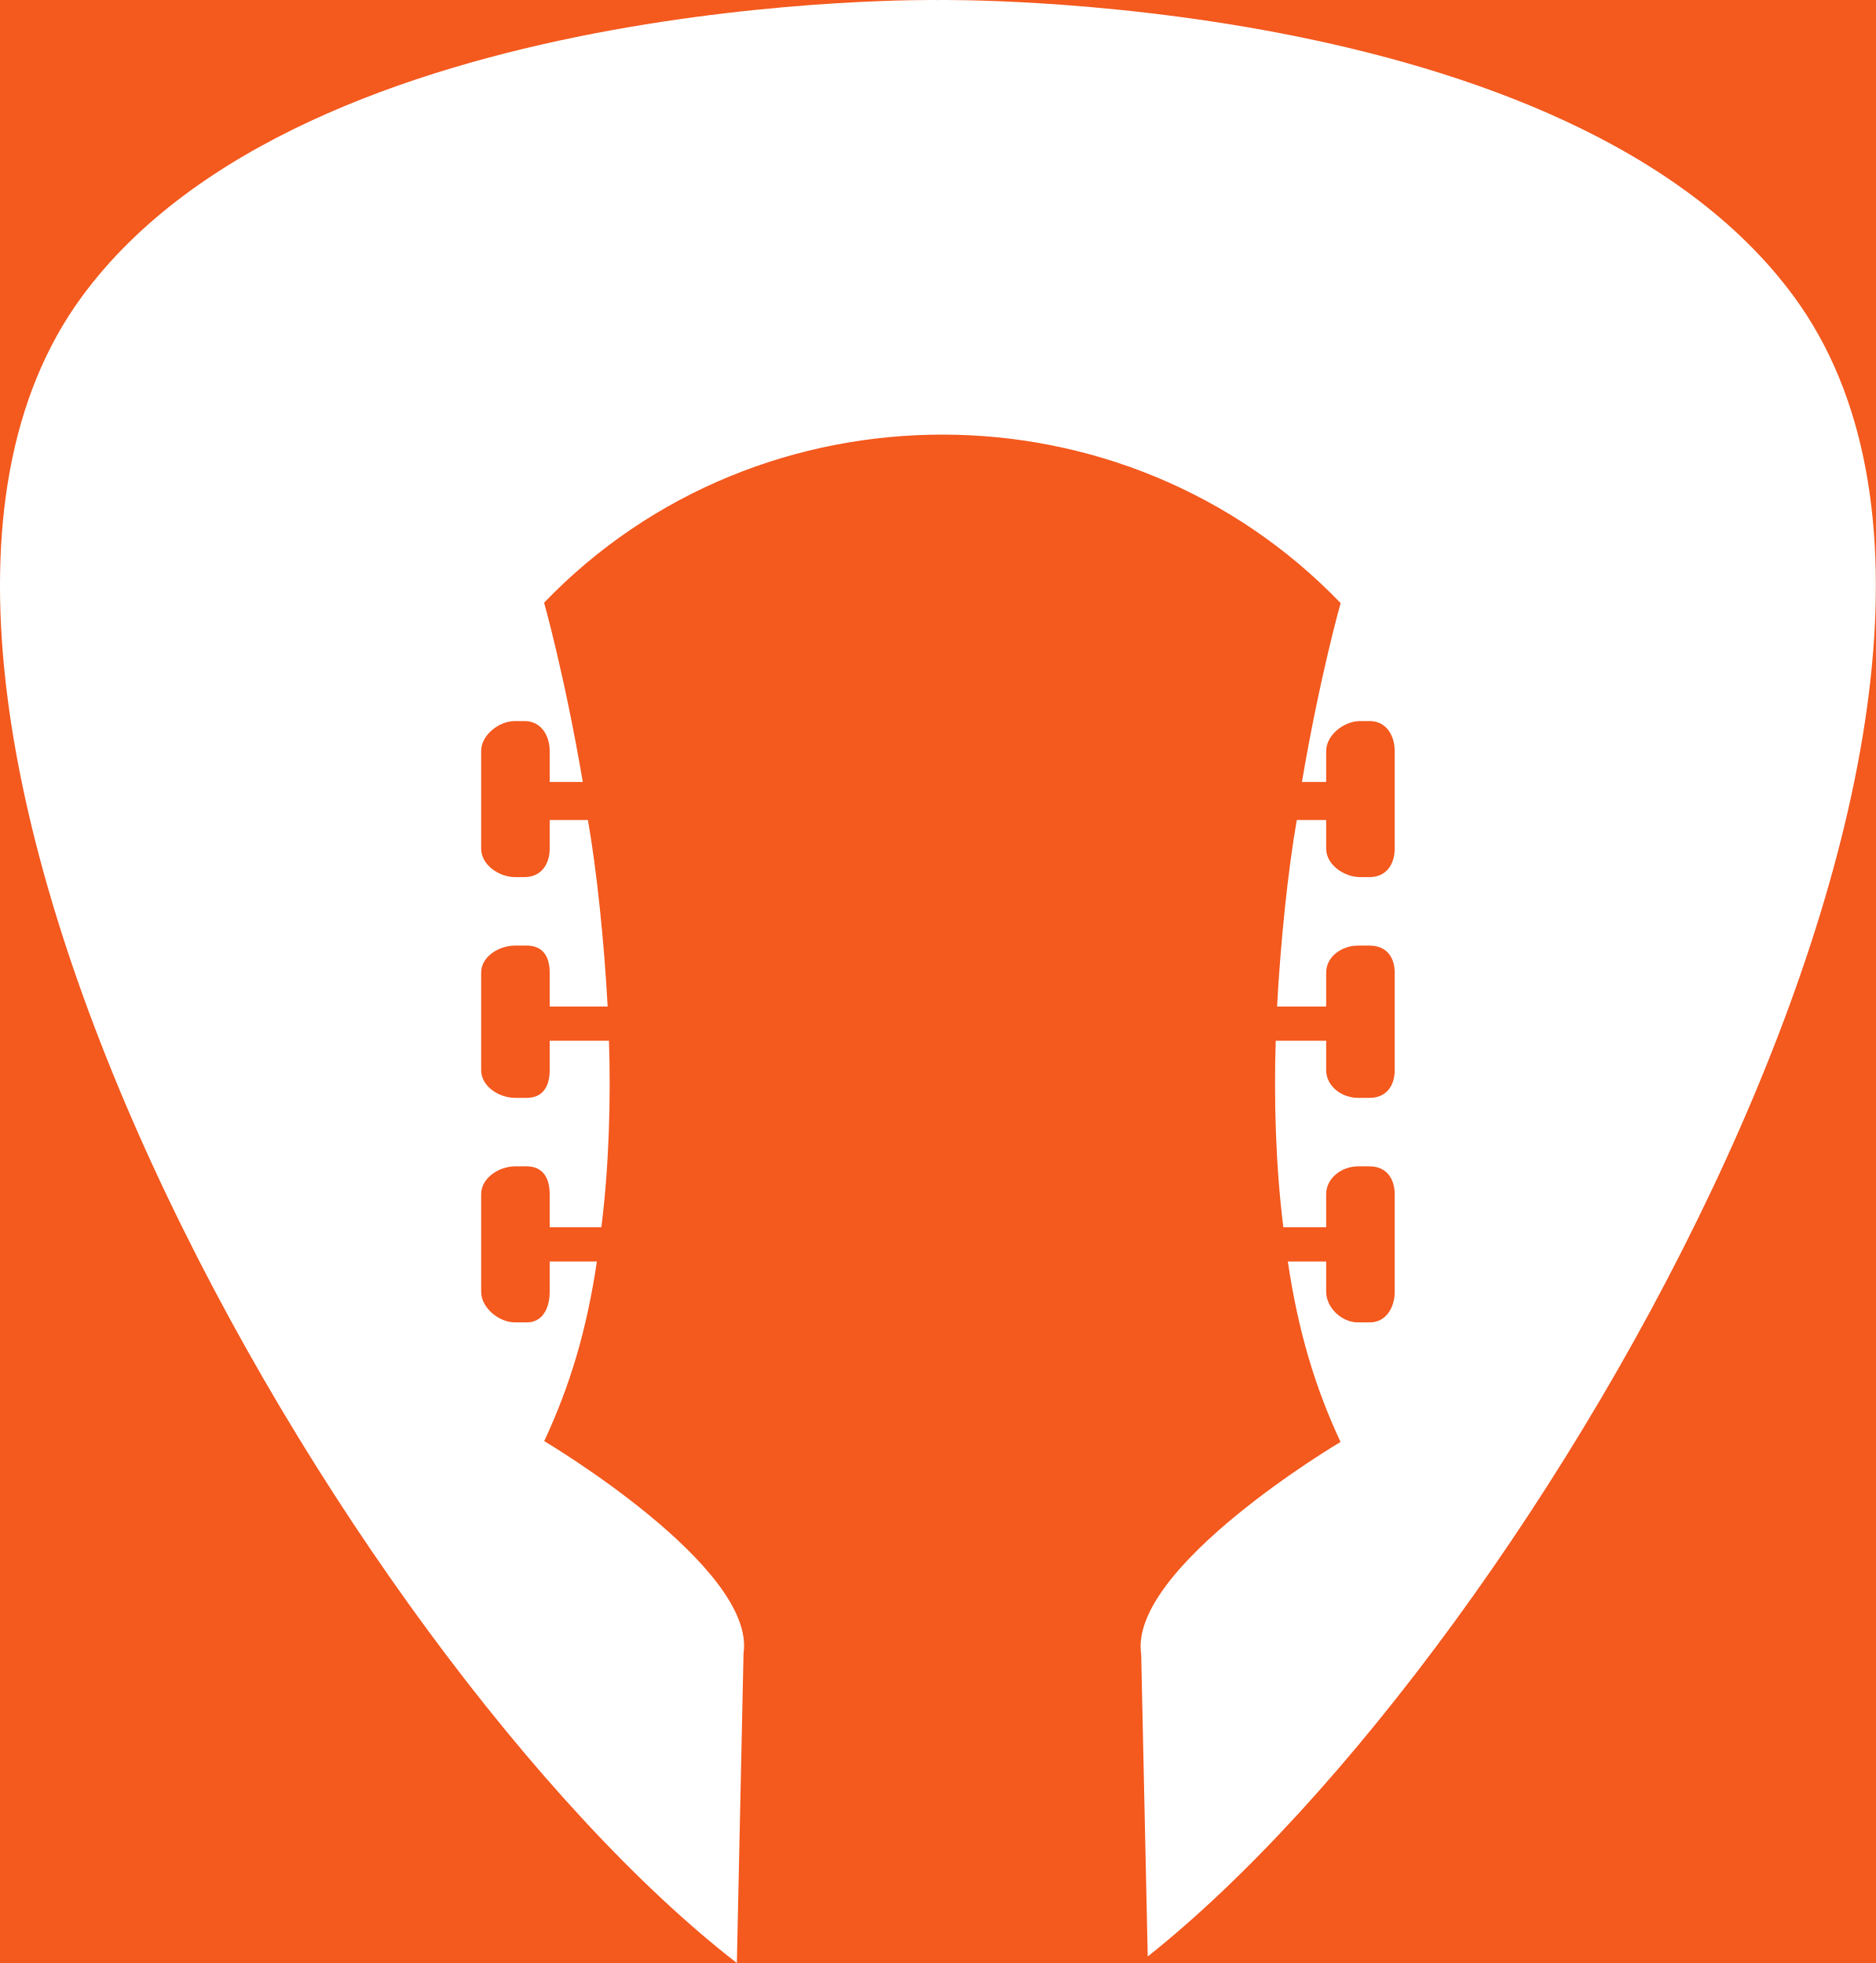
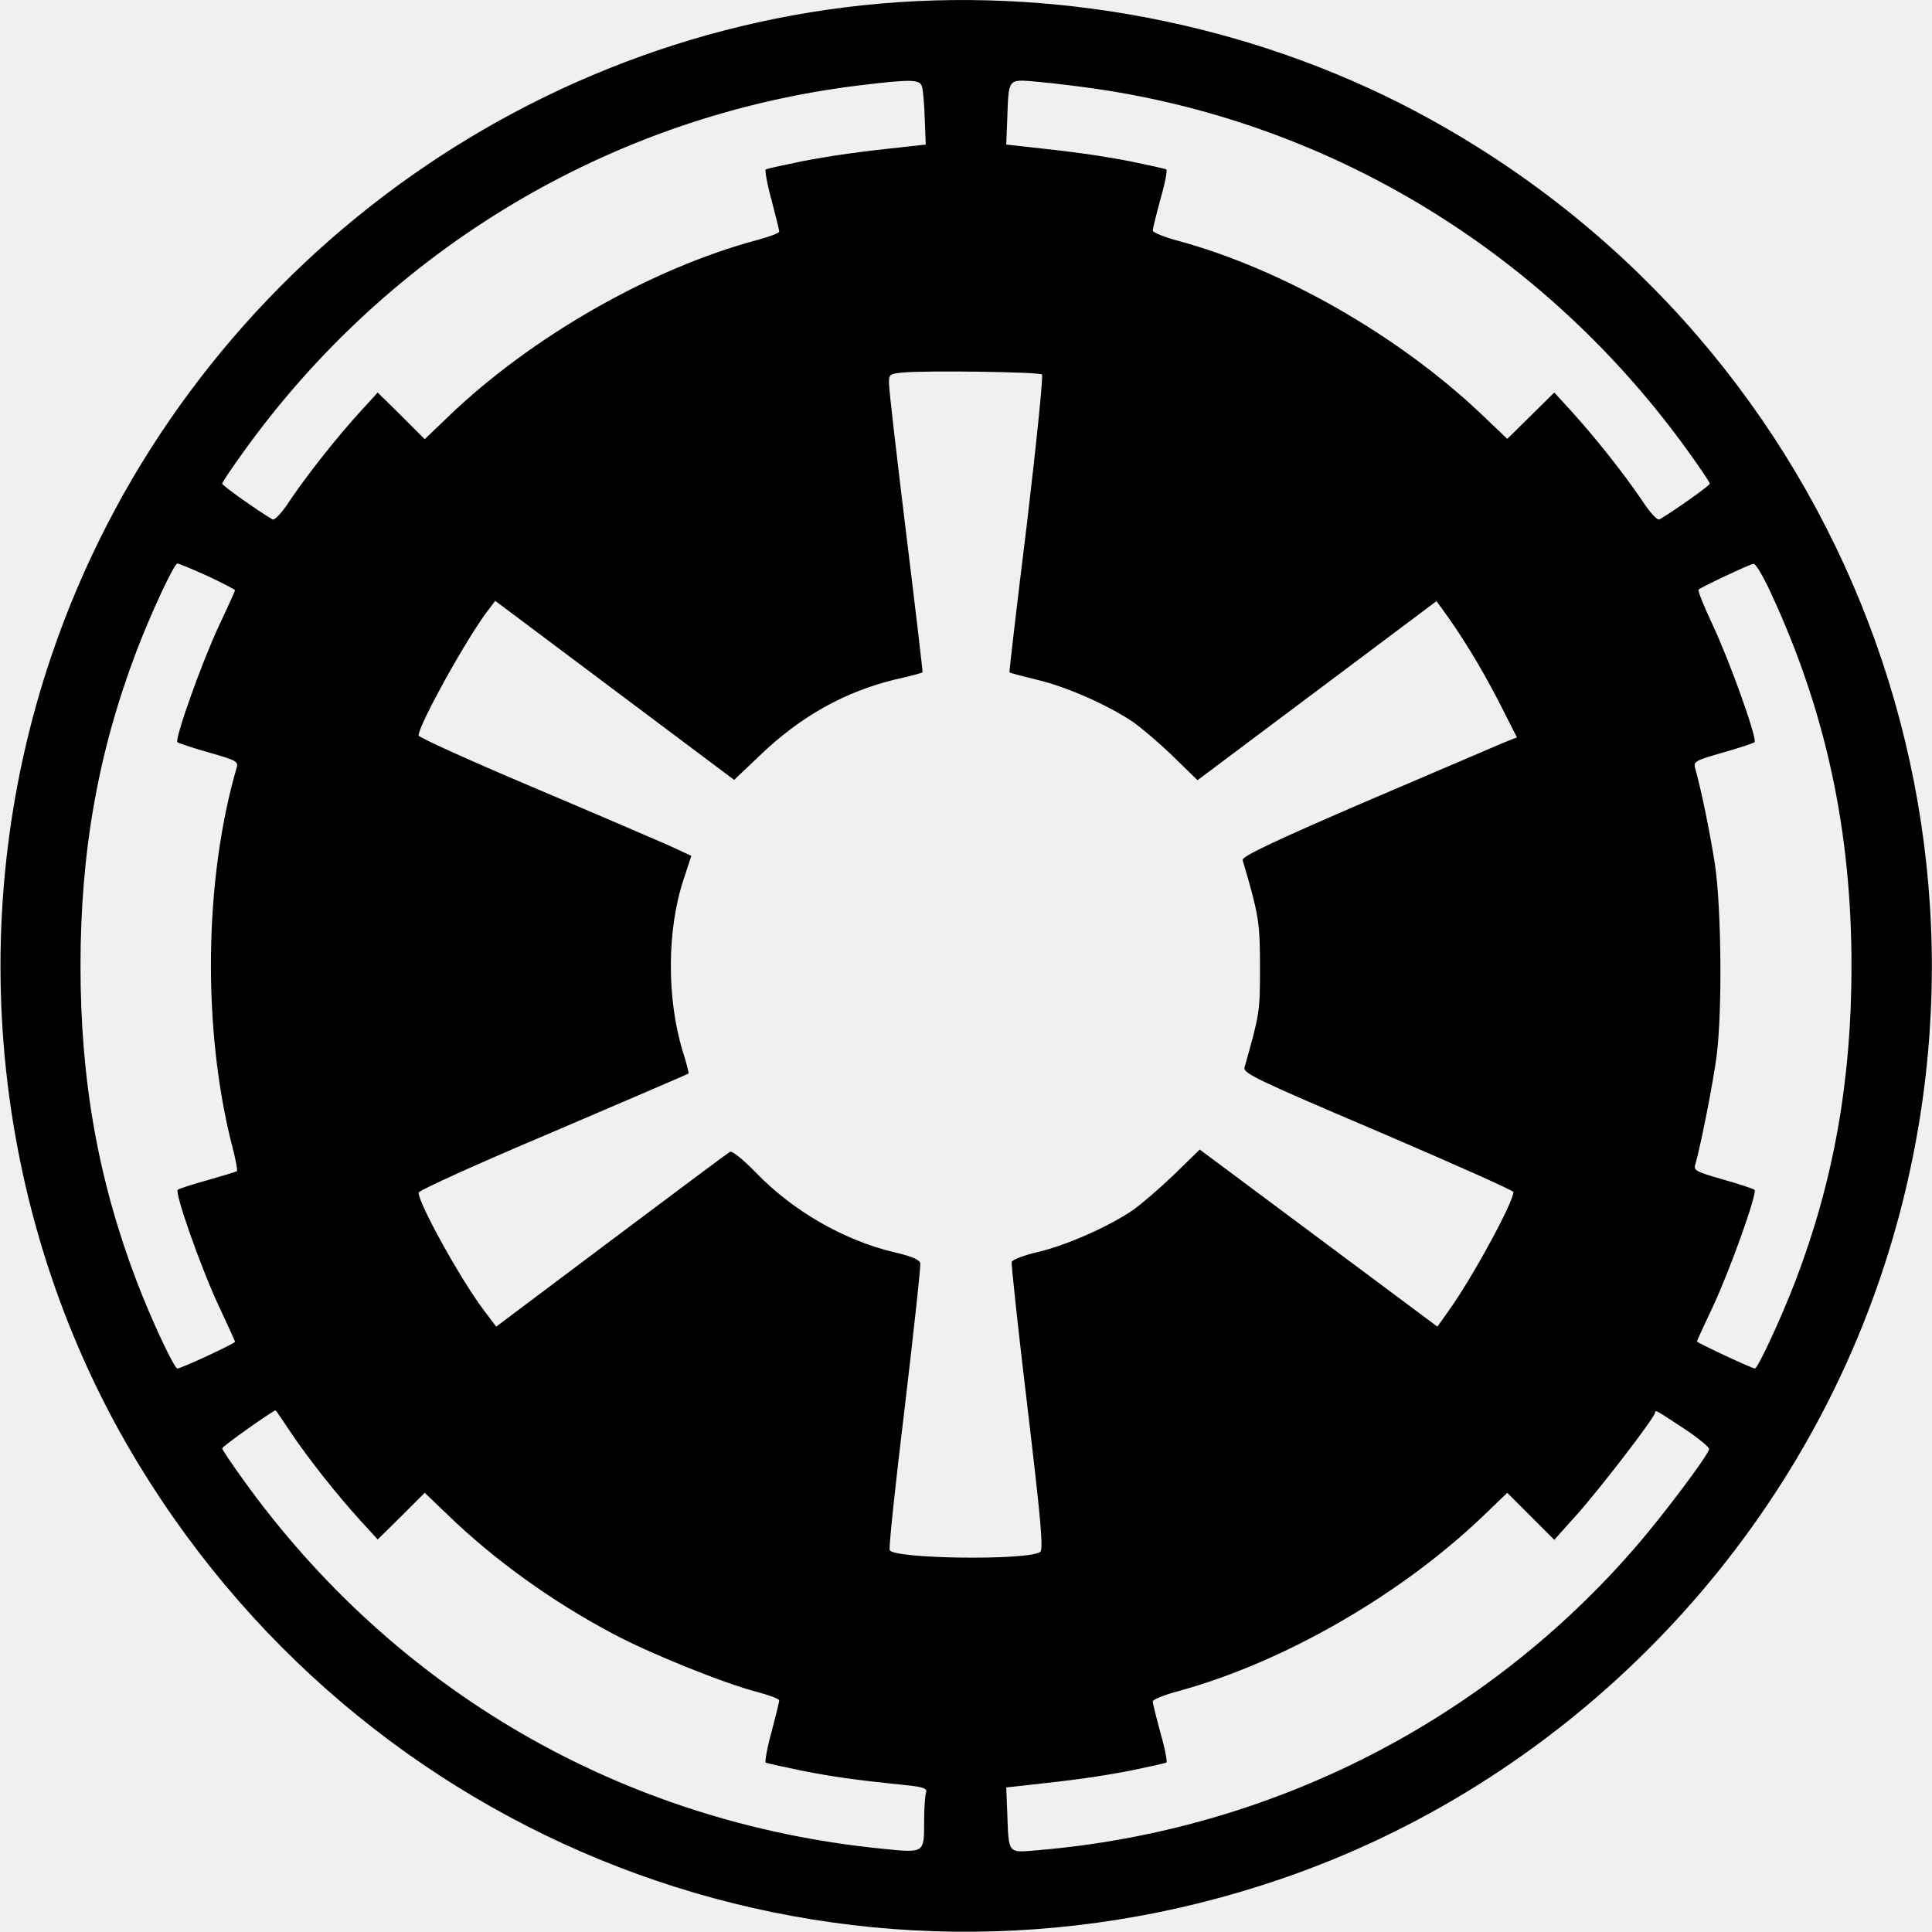
- <svg xmlns="http://www.w3.org/2000/svg" viewBox="0 0 657.101 687.679" height="687.679" width="657.101" xml:space="preserve" id="svg2" version="1.1">
-   <defs id="defs6" />
-   <g transform="matrix(1.333333,0,0,-1.333333,-1071.452,1968.599)" id="g10">
-     <g transform="scale(0.1)" id="g12">
-       <g style="fill:#f4591e;fill-opacity:1" transform="scale(1.28834)" id="g14">
-         <path id="path16" style="fill:#f4591e;fill-opacity:1;fill-rule:nonzero;stroke:none" d="M 16300,0 H 0 V 16300 H 16300 V 0" />
-       </g>
-       <path id="path62" style="fill:#ffffff;fill-opacity:1;fill-rule:nonzero;stroke:none" d="m 12749,13985.1 c -590.7,804.9 -2249,779.3 -2249,779.3 0,0 -1658.35,25.6 -2248.98,-779.3 -769.17,-1048.3 693.64,-3583.3 1720.72,-4378.2 l 17.52,813 c 34.14,227.6 -523.63,558.2 -523.63,558.2 67.81,145.4 111.82,291.9 138.35,471.9 H 9480 v -79.5 c 0,-42.2 -17.92,-80.5 -60.15,-80.5 h -30.98 c -42.23,0 -88.87,38.3 -88.87,80.5 v 256.6 c 0,42.2 46.64,72.9 88.87,72.9 h 30.98 c 42.23,0 60.15,-30.7 60.15,-72.9 v -87.1 h 135.75 c 20.31,160 25.07,340 20,490 H 9480 v -77.4 c 0,-42.2 -17.92,-72.6 -60.15,-72.6 h -30.98 c -42.23,0 -88.87,30.4 -88.87,72.6 v 256.5 c 0,42.2 46.64,70.9 88.87,70.9 h 30.98 c 42.23,0 60.15,-28.7 60.15,-70.9 v -89.1 h 152.29 c -9.1,170 -28.91,360 -51.83,490 H 9480 v -75.3 c 0,-42.3 -23.68,-74.7 -65.91,-74.7 h -25.22 c -42.23,0 -88.87,32.4 -88.87,74.7 v 256.5 c 0,42.2 46.64,78.8 88.87,78.8 h 25.22 c 42.23,0 65.91,-36.6 65.91,-78.8 v -81.2 h 86.97 c -47.57,280 -101.65,471 -101.65,471 284.5,295.9 666.48,441.6 1046.38,441.6 379.8,0 761.8,-146.8 1046.3,-442.7 0,0 -54.1,-189.9 -101.7,-469.9 h 63.7 v 81.2 c 0,42.2 47,78.8 89.2,78.8 h 25.2 c 42.3,0 65.6,-36.6 65.6,-78.8 v -256.5 c 0,-42.3 -23.3,-74.7 -65.6,-74.7 h -25.2 c -42.2,0 -89.2,32.4 -89.2,74.7 v 75.3 h -77.2 c -22.9,-130 -42.7,-320 -51.8,-490 h 129 v 89.1 c 0,42.2 41.2,70.9 83.4,70.9 h 31 c 42.3,0 65.6,-28.7 65.6,-70.9 v -256.5 c 0,-42.2 -23.3,-72.6 -65.6,-72.6 h -31 c -42.2,0 -83.4,30.4 -83.4,72.6 v 77.4 h -132.5 c -5,-150 -0.3,-330 20,-490 h 112.5 v 87.1 c 0,42.2 41.2,72.9 83.4,72.9 h 31 c 42.3,0 65.6,-30.7 65.6,-72.9 v -256.6 c 0,-42.2 -23.3,-80.5 -65.6,-80.5 h -31 c -42.2,0 -83.4,38.3 -83.4,80.5 v 79.5 h -100.7 c 26.5,-180 70.6,-328.7 138.4,-474.1 0,0 -557.8,-330.1 -523.7,-557.7 l 17.2,-794.2 c 1025.7,814.4 2461.3,3320.5 1697.8,4361.1" />
-     </g>
+ <svg xmlns="http://www.w3.org/2000/svg" version="1.0" width="600pt" height="600pt" viewBox="0 0 600 600" preserveAspectRatio="xMidYMid meet">
+   <g transform="translate(0,600) scale(0.1,-0.1)" fill="#000000" stroke="none">
+     <path d="M2735 5989 c-1174 -102 -2193 -902 -2574 -2022 -285 -836 -184 -1771 271 -2517 740 -1214 2205 -1745 3547 -1285 859 294 1549 980 1851 1840 485 1385 -99 2912 -1387 3624 -509 282 -1119 411 -1708 360z m129 -261 c3 -13 7 -58 8 -100 l3 -77 -55 -6 c-160 -17 -235 -28 -330 -46 -58 -12 -108 -23 -112 -25 -3 -2 4 -45 18 -95 13 -50 24 -94 24 -98 0 -5 -30 -16 -67 -26 -333 -89 -704 -302 -961 -549 l-73 -70 -73 73 -73 72 -53 -58 c-73 -80 -164 -195 -218 -275 -26 -40 -49 -65 -56 -61 -47 28 -156 105 -156 111 0 4 29 47 65 97 455 635 1148 1047 1915 1140 165 20 189 19 194 -7z m541 -4 c738 -108 1399 -514 1840 -1129 36 -50 65 -93 65 -97 0 -6 -109 -83 -156 -111 -7 -4 -30 21 -56 61 -54 80 -145 195 -218 275 l-53 58 -73 -72 -73 -72 -86 82 c-255 240 -611 444 -932 532 -46 12 -83 27 -83 33 0 6 11 50 24 98 14 48 22 90 18 92 -4 2 -54 13 -112 25 -95 18 -170 29 -330 46 l-55 6 3 77 c5 132 0 126 95 118 45 -4 127 -14 182 -22z m-169 -887 c4 -4 -17 -213 -47 -465 -31 -251 -55 -458 -54 -460 2 -2 40 -12 85 -23 91 -21 221 -79 297 -130 26 -18 83 -66 125 -107 l77 -75 371 278 371 278 17 -23 c59 -80 120 -180 173 -282 l60 -118 -38 -15 c-21 -9 -213 -91 -428 -183 -288 -124 -389 -172 -386 -183 51 -172 54 -195 54 -334 0 -139 -1 -143 -48 -310 -5 -18 37 -38 415 -199 231 -99 420 -183 420 -188 0 -32 -129 -269 -202 -370 l-34 -48 -369 275 -369 275 -80 -78 c-45 -43 -103 -93 -129 -111 -75 -51 -207 -109 -293 -129 -43 -10 -80 -24 -82 -31 -2 -6 20 -210 49 -452 42 -354 50 -442 39 -449 -43 -27 -456 -21 -467 6 -3 8 18 208 47 445 28 237 50 438 48 446 -2 11 -28 22 -81 34 -156 37 -316 129 -430 248 -41 42 -74 68 -80 64 -7 -4 -173 -128 -369 -275 l-357 -268 -40 53 c-70 93 -201 329 -201 363 0 7 188 92 418 189 229 98 418 179 420 181 2 1 -6 33 -18 70 -50 165 -49 379 4 536 l23 70 -71 33 c-39 17 -229 99 -423 181 -194 82 -353 154 -353 160 -1 31 156 314 219 393 l19 25 371 -278 371 -278 80 76 c127 122 264 198 421 236 45 10 82 20 84 22 1 2 -22 197 -51 433 -29 237 -53 444 -53 462 -1 30 1 32 42 36 68 7 425 2 433 -6z m-2591 -626 c47 -22 85 -42 85 -44 0 -2 -22 -51 -49 -108 -54 -115 -139 -354 -130 -364 4 -3 48 -18 98 -32 84 -24 92 -28 86 -47 -101 -347 -107 -812 -14 -1175 11 -41 17 -76 15 -78 -2 -2 -43 -14 -91 -28 -48 -13 -90 -27 -93 -30 -10 -10 73 -245 128 -362 27 -58 50 -108 50 -110 0 -5 -167 -83 -179 -83 -10 0 -80 149 -127 272 -119 313 -174 622 -174 978 0 356 55 665 174 978 47 123 117 272 127 272 5 0 47 -18 94 -39z m4854 -51 c171 -368 251 -739 251 -1160 0 -354 -55 -667 -174 -978 -45 -117 -117 -272 -126 -272 -9 0 -180 80 -180 84 0 2 22 50 49 107 54 115 139 354 130 364 -4 3 -48 18 -98 32 -84 24 -92 28 -86 47 16 55 55 251 66 336 18 137 15 460 -5 595 -15 97 -44 239 -62 301 -5 19 3 23 87 47 50 14 94 29 98 32 9 10 -76 249 -130 364 -27 57 -47 107 -44 110 9 8 159 79 171 80 6 1 30 -39 53 -89z m-4597 -2607 c54 -81 145 -196 218 -276 l53 -58 73 72 73 73 73 -70 c144 -139 323 -268 512 -368 112 -60 344 -154 449 -181 37 -10 67 -21 67 -26 0 -4 -11 -48 -24 -98 -14 -50 -21 -93 -18 -95 4 -2 54 -13 112 -25 96 -19 167 -29 333 -46 46 -5 57 -10 53 -22 -3 -8 -6 -47 -6 -86 0 -104 3 -102 -134 -88 -804 81 -1510 490 -1981 1146 -36 50 -65 93 -65 97 0 6 158 118 166 118 1 0 21 -30 46 -67z m4336 5 c40 -27 72 -54 70 -59 -8 -25 -142 -203 -223 -297 -470 -547 -1138 -887 -1862 -948 -95 -8 -90 -14 -95 118 l-3 77 55 6 c160 17 235 28 330 46 58 12 108 23 112 25 4 2 -4 44 -18 92 -13 48 -24 92 -24 98 0 6 37 21 83 33 323 89 684 296 940 540 l78 75 73 -73 73 -73 69 77 c71 79 244 304 244 318 0 10 4 7 98 -55z" />
  </g>
</svg>
